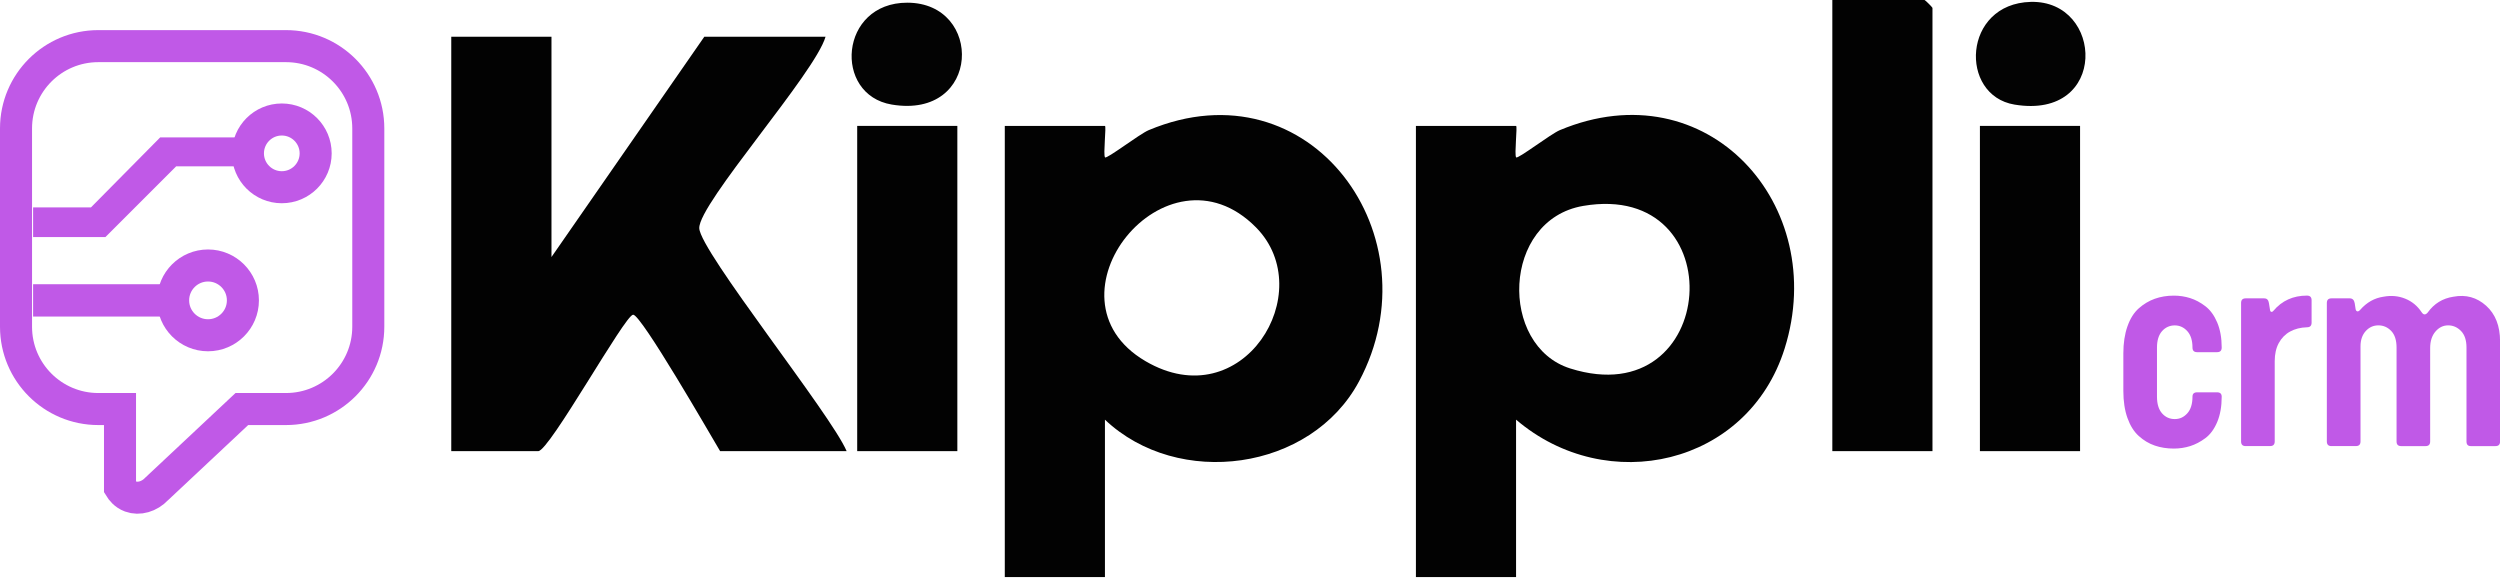
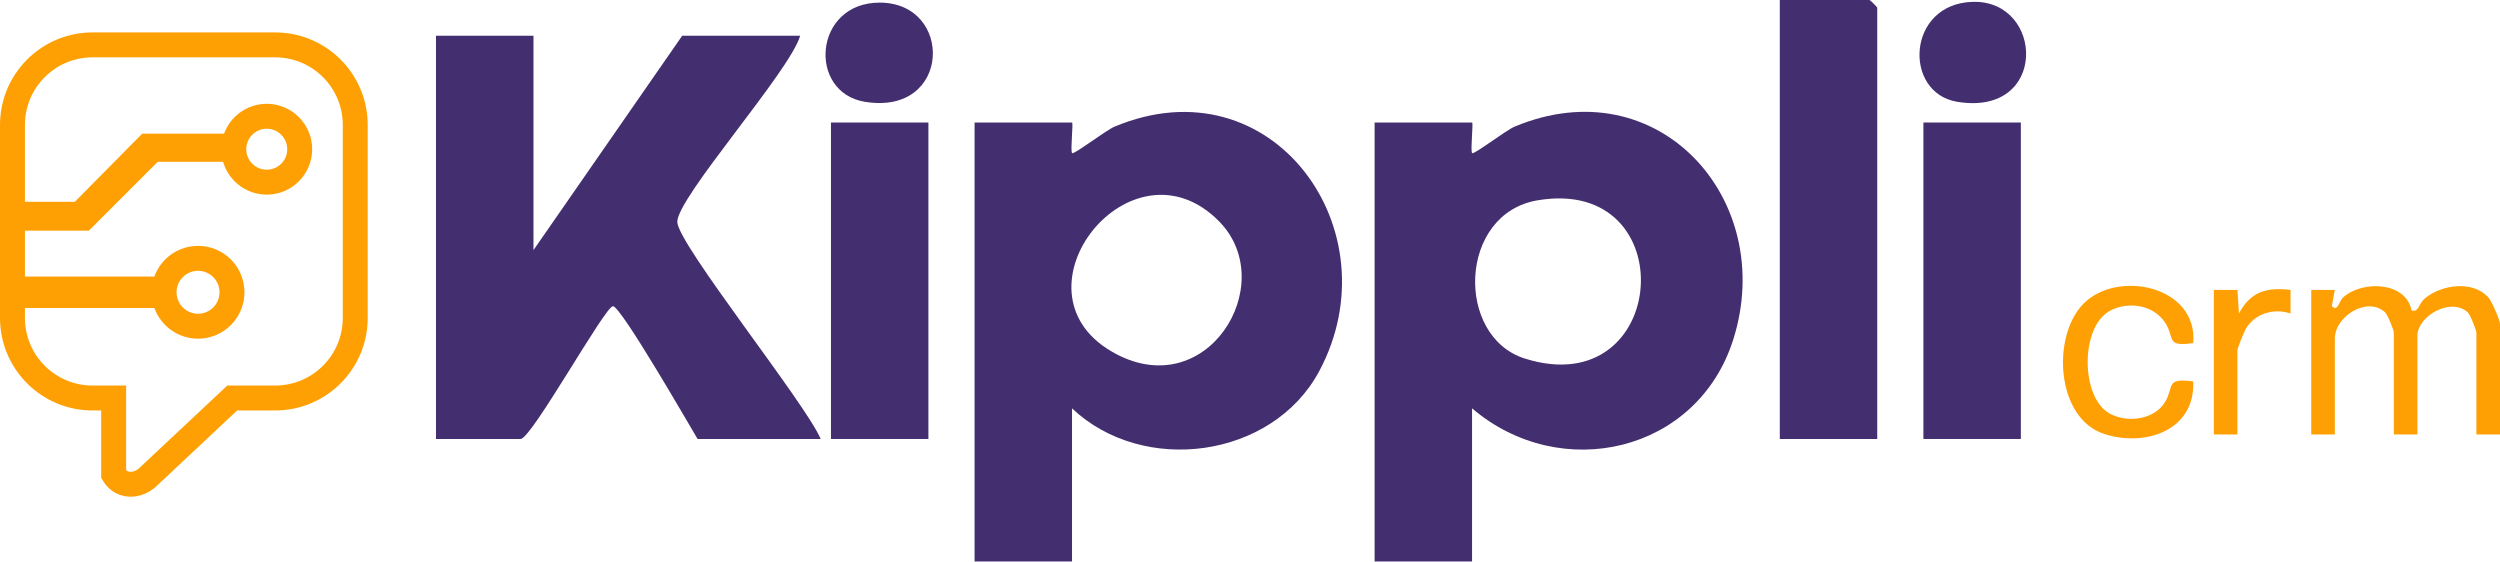
- <svg xmlns="http://www.w3.org/2000/svg" id="Camada_2" data-name="Camada 2" viewBox="0 0 780.36 180.12">
+ <svg xmlns="http://www.w3.org/2000/svg" id="Camada_2" data-name="Camada 2" viewBox="0 0 801.99 180.12">
  <defs>
    <style>
      .cls-1 {
-         fill: #020202;
+         fill: #fea003;
      }

      .cls-2 {
-         fill: #030303;
+         fill: none;
+         stroke: #fea003;
+         stroke-miterlimit: 10;
+         stroke-width: 8px;
      }

      .cls-3 {
-         fill: #c059e7;
-       }
- 
-       .cls-4 {
-         fill: none;
-         stroke: #c059e7;
-         stroke-miterlimit: 10;
-         stroke-width: 10px;
+         fill: #432e6f;
      }
    </style>
  </defs>
  <g id="Camada_1-2" data-name="Camada 1">
    <g>
      <g>
-         <path class="cls-3" d="M678.57,140.02c-2.16,0-4.15-.31-5.97-.94-1.82-.62-3.48-1.62-4.99-2.98-1.51-1.36-2.69-3.24-3.54-5.63-.85-2.39-1.28-5.2-1.28-8.44v-11.76c0-3.18.43-5.98,1.28-8.4.85-2.42,2.03-4.29,3.54-5.63,1.5-1.33,3.17-2.33,4.99-2.98,1.82-.65,3.81-.98,5.97-.98,1.76,0,3.45.26,5.07.77,1.62.51,3.2,1.35,4.73,2.52,1.54,1.17,2.77,2.86,3.71,5.07.94,2.22,1.41,4.83,1.41,7.84,0,.97-.48,1.45-1.45,1.45h-6.22c-.97,0-1.45-.48-1.45-1.45,0-2.22-.54-3.92-1.62-5.12-1.08-1.19-2.39-1.79-3.92-1.79s-2.91.6-3.96,1.79c-1.05,1.19-1.58,2.9-1.58,5.12v15.34c0,2.27.53,4.01,1.58,5.2,1.05,1.19,2.37,1.79,3.96,1.79s2.84-.6,3.92-1.79c1.08-1.19,1.62-2.93,1.62-5.2,0-.91.48-1.36,1.45-1.36h6.22c.97,0,1.45.46,1.45,1.36,0,3.07-.47,5.71-1.41,7.93-.94,2.22-2.17,3.89-3.71,5.03-1.53,1.14-3.11,1.96-4.73,2.47-1.62.51-3.31.77-5.07.77Z" />
-         <path class="cls-3" d="M700.99,139.25c-.97,0-1.45-.48-1.45-1.45v-43.22c0-.97.48-1.45,1.45-1.45h5.71c.34,0,.61.06.81.17.2.12.35.29.47.51.11.23.2.51.26.85l.34,2.13c.06.34.2.53.43.55.23.03.43-.07.6-.3,2.67-3.18,6.17-4.77,10.49-4.77.97,0,1.45.48,1.45,1.45v6.99c0,.97-.48,1.45-1.45,1.45-1.99.06-3.74.5-5.24,1.32-1.51.82-2.69,2.02-3.54,3.58-.85,1.56-1.28,3.45-1.28,5.67v25.06c0,.97-.48,1.45-1.45,1.45h-7.59Z" />
-         <path class="cls-3" d="M727.76,139.25c-.97,0-1.45-.48-1.45-1.45v-43.22c0-.97.48-1.45,1.45-1.45h5.71c.85,0,1.36.51,1.54,1.53l.26,1.71c.06.46.23.72.51.81.28.08.6-.07.94-.47,2.05-2.33,4.46-3.69,7.25-4.09,2.39-.45,4.65-.26,6.78.6,2.13.85,3.85,2.27,5.16,4.26.57.85,1.19.88,1.88.08,1.99-2.78,4.66-4.43,8.01-4.94,3.92-.74,7.33.2,10.23,2.81s4.35,6.31,4.35,11.08v31.29c0,.97-.48,1.45-1.45,1.45h-7.67c-.91,0-1.36-.48-1.36-1.45v-29.33c0-2.27-.57-3.99-1.71-5.16-1.14-1.16-2.47-1.75-4.01-1.75s-2.86.64-3.96,1.92-1.66,3-1.66,5.16v29.16c0,.97-.48,1.45-1.45,1.45h-7.59c-.97,0-1.45-.48-1.45-1.45v-29.33c0-2.27-.55-3.99-1.66-5.16-1.11-1.16-2.44-1.75-4.01-1.75s-2.89.6-3.96,1.79c-1.08,1.19-1.62,2.79-1.62,4.77v29.67c0,.97-.48,1.45-1.45,1.45h-7.59Z" />
-       </g>
-       <g>
        <g>
-           <path class="cls-1" d="M603.21,140.82h-31.26V0h28.79c.17,0,2.47,2.28,2.47,2.46v138.37Z" />
+           <path class="cls-3" d="M602.21,140.82h-31.26V0h28.79c.17,0,2.47,2.28,2.47,2.46v138.37Z" />
          <g>
-             <rect class="cls-1" x="618.02" y="39.3" width="31.26" height="101.52" />
-             <path class="cls-2" d="M633.9.59c22.86-.58,24.29,36.93-5.08,32.06-17.39-2.89-16.2-31.52,5.08-32.06Z" />
+             <rect class="cls-3" x="617.02" y="39.3" width="31.26" height="101.52" />
+             <path class="cls-3" d="M632.9.59c22.86-.58,24.29,36.93-5.08,32.06-17.39-2.89-16.2-31.52,5.08-32.06Z" />
          </g>
        </g>
        <g>
-           <path class="cls-1" d="M172.14,11.46v68.77L219.85,11.46h37.84c-3.23,11.34-39.65,52.06-39.42,59.77.22,7.17,41.22,58.22,46,69.59h-39.49c-3.14-5.27-24.61-42.6-27.15-42.59s-26.15,42.59-29.62,42.59h-27.15V11.46h31.26Z" />
+           <path class="cls-3" d="M171.14,11.46v68.77L218.85,11.46h37.84c-3.23,11.34-39.65,52.06-39.42,59.77.22,7.17,41.22,58.22,46,69.59h-39.49c-3.14-5.27-24.61-42.6-27.15-42.59s-26.15,42.59-29.62,42.59h-27.15V11.46h31.26Z" />
          <g>
-             <rect class="cls-1" x="267.57" y="39.3" width="31.26" height="101.52" />
-             <path class="cls-2" d="M283.2.84c23.89.01,23.07,36.48-4.84,31.8-18.37-3.08-16.37-31.81,4.84-31.8Z" />
+             <rect class="cls-3" x="266.57" y="39.3" width="31.26" height="101.52" />
+             <path class="cls-3" d="M282.2.84c23.89.01,23.07,36.48-4.84,31.8-18.37-3.08-16.37-31.81,4.84-31.8Z" />
          </g>
        </g>
-         <path class="cls-1" d="M473.23,131v49.12h-31.26V39.3h31.26c.49,0-.59,8.98.02,9.82.47.65,10.79-7.31,13.65-8.5,45.98-19.24,84.25,23.37,70.16,68.18-11.46,36.45-55.46,46.43-83.83,22.19ZM490.13,115.01c46.46,14.66,51.35-58.8,4.07-50.74-25.44,4.34-26.37,43.7-4.07,50.74Z" />
-         <path class="cls-1" d="M344.9,131v49.12h-31.26V39.3h31.26c.49,0-.59,8.98.02,9.82.47.65,10.79-7.31,13.65-8.5,50.62-21.18,89.75,33.37,65.64,78.43-15,28.04-56.47,33.57-79.31,11.95ZM357.52,112.71c30.35,17.82,54.43-21.58,34.53-41.73-28.01-28.37-68.21,21.96-34.53,41.73Z" />
+         <path class="cls-3" d="M472.23,131v49.12h-31.26V39.3h31.26c.49,0-.59,8.98.02,9.82.47.65,10.79-7.31,13.65-8.5,45.98-19.24,84.25,23.37,70.16,68.18-11.46,36.45-55.46,46.43-83.83,22.19ZM489.13,115.01c46.46,14.66,51.35-58.8,4.07-50.74-25.44,4.34-26.37,43.7-4.07,50.74Z" />
+         <path class="cls-3" d="M343.9,131v49.12h-31.26V39.3h31.26c.49,0-.59,8.98.02,9.82.47.65,10.79-7.31,13.65-8.5,50.62-21.18,89.75,33.37,65.64,78.43-15,28.04-56.47,33.57-79.31,11.95ZM356.52,112.71c30.35,17.82,54.43-21.58,34.53-41.73-28.01-28.37-68.21,21.96-34.53,41.73Z" />
      </g>
      <g>
-         <path class="cls-4" d="M89.26,14.4H30.69c-14.19,0-25.69,11.5-25.69,25.69v61.9c0,14.19,11.5,25.69,25.69,25.69h6.77v24.52c.41.67,1.42,2.09,3.27,2.77,2.65.98,5.9.05,8.18-2.37,8.86-8.31,17.72-16.61,26.58-24.92h13.78c14.19,0,25.69-11.5,25.69-25.69v-61.9c0-14.19-11.5-25.69-25.69-25.69Z" />
+         <path class="cls-2" d="M88.26,14.4H29.69c-14.19,0-25.69,11.5-25.69,25.69v61.9c0,14.19,11.5,25.69,25.69,25.69h6.77v24.52c.41.67,1.42,2.09,3.27,2.77,2.65.98,5.9.05,8.18-2.37,8.86-8.31,17.72-16.61,26.58-24.92h13.78c14.19,0,25.69-11.5,25.69-25.69v-61.9c0-14.19-11.5-25.69-25.69-25.69Z" />
        <g>
-           <polygon class="cls-3" points="10.33 64.74 28.39 64.74 50.01 42.88 76.61 42.88 76.61 51.91 55 51.91 32.9 74 10.33 74 10.33 64.74" />
-           <circle class="cls-4" cx="87.96" cy="47.87" r="10.57" />
+           <polygon class="cls-1" points="5.94 64.74 24 64.74 45.62 42.88 72.22 42.88 72.22 51.91 50.6 51.91 28.51 74 5.94 74 5.94 64.74" />
+           <circle class="cls-2" cx="85.57" cy="47.87" r="10.57" />
        </g>
        <g>
-           <rect class="cls-3" x="10.33" y="88.72" width="43.3" height="10.09" />
-           <circle class="cls-4" cx="64.93" cy="93.76" r="10.89" />
+           <rect class="cls-1" x="6.94" y="88.72" width="43.3" height="10.09" />
+           <circle class="cls-2" cx="63.53" cy="93.76" r="10.89" />
        </g>
+       </g>
+       <g>
+         <path class="cls-1" d="M741.43,93.01h7.57s-.96,5.19-.96,5.19c2.02,1.94,2.11-1.43,3.73-2.88,6.06-5.39,20.05-5.06,21.85,4.31,2.44.54,2.22-2.15,4.19-3.83,5.31-4.52,15.34-5.94,20.41-.45,1.06,1.15,3.77,7.31,3.77,8.54v35.49h-7.57v-32.65c0-.85-1.99-5.82-2.86-6.6-5.45-4.84-16.06,1.33-16.06,7.55v31.7h-7.57v-32.65c0-.85-1.99-5.82-2.86-6.6-5.8-5.15-16.06,1.42-16.06,8.49v30.76h-7.57v-46.37Z" />
+         <path class="cls-1" d="M703.58,110.05c-8.95,1.31-5.75-1.58-9.04-6.58-3.79-5.76-12.01-6.91-17.8-3.7-9.38,5.19-9.34,27.69,0,32.87,5.6,3.1,14.3,2.09,17.81-3.69,2.96-4.88-.01-7.82,9.03-6.59.69,15.78-15.51,21.16-28.65,16.82-15.27-5.05-16.77-30.87-6.86-41.44,10.82-11.54,37.12-6.08,35.51,12.32Z" />
+         <path class="cls-1" d="M710.2,93.01h7.57s.47,7.58.47,7.58c3.7-7.06,8.89-8.5,16.56-7.59v7.57c-5.34-1.8-11.5-.04-14.4,5.01-.59,1.03-2.64,6.1-2.64,6.82v26.97h-7.57v-46.37Z" />
      </g>
    </g>
  </g>
</svg>
